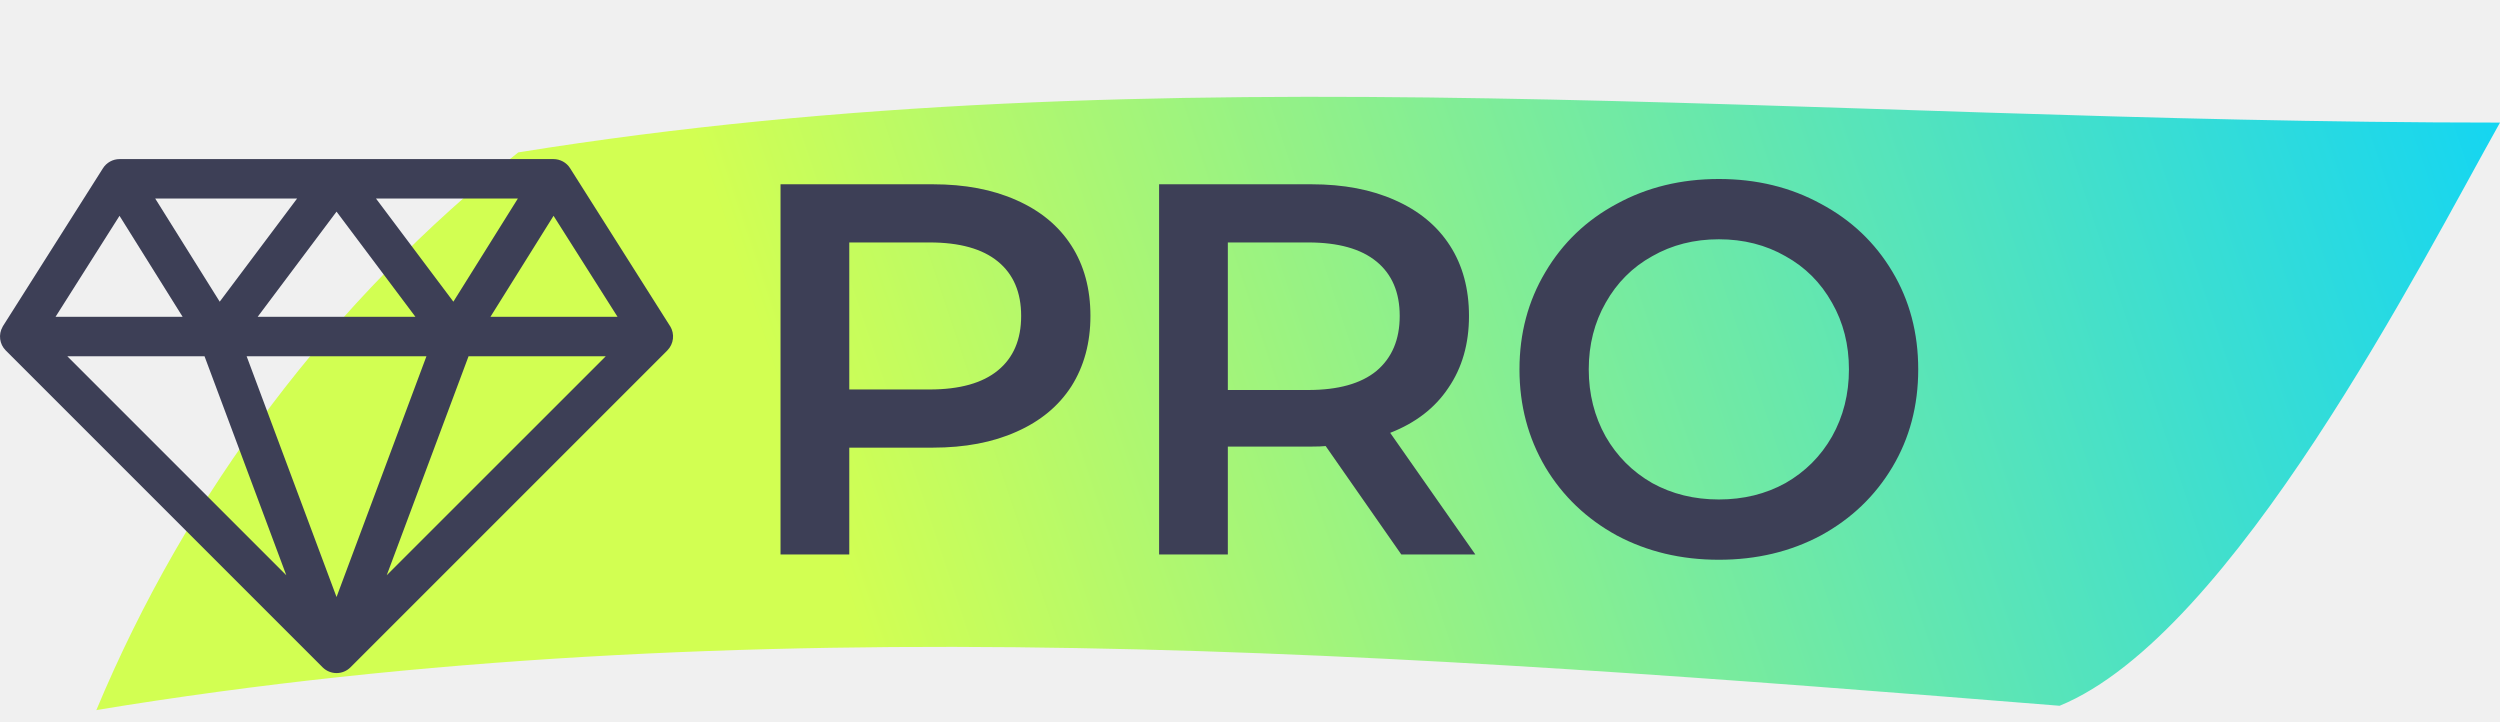
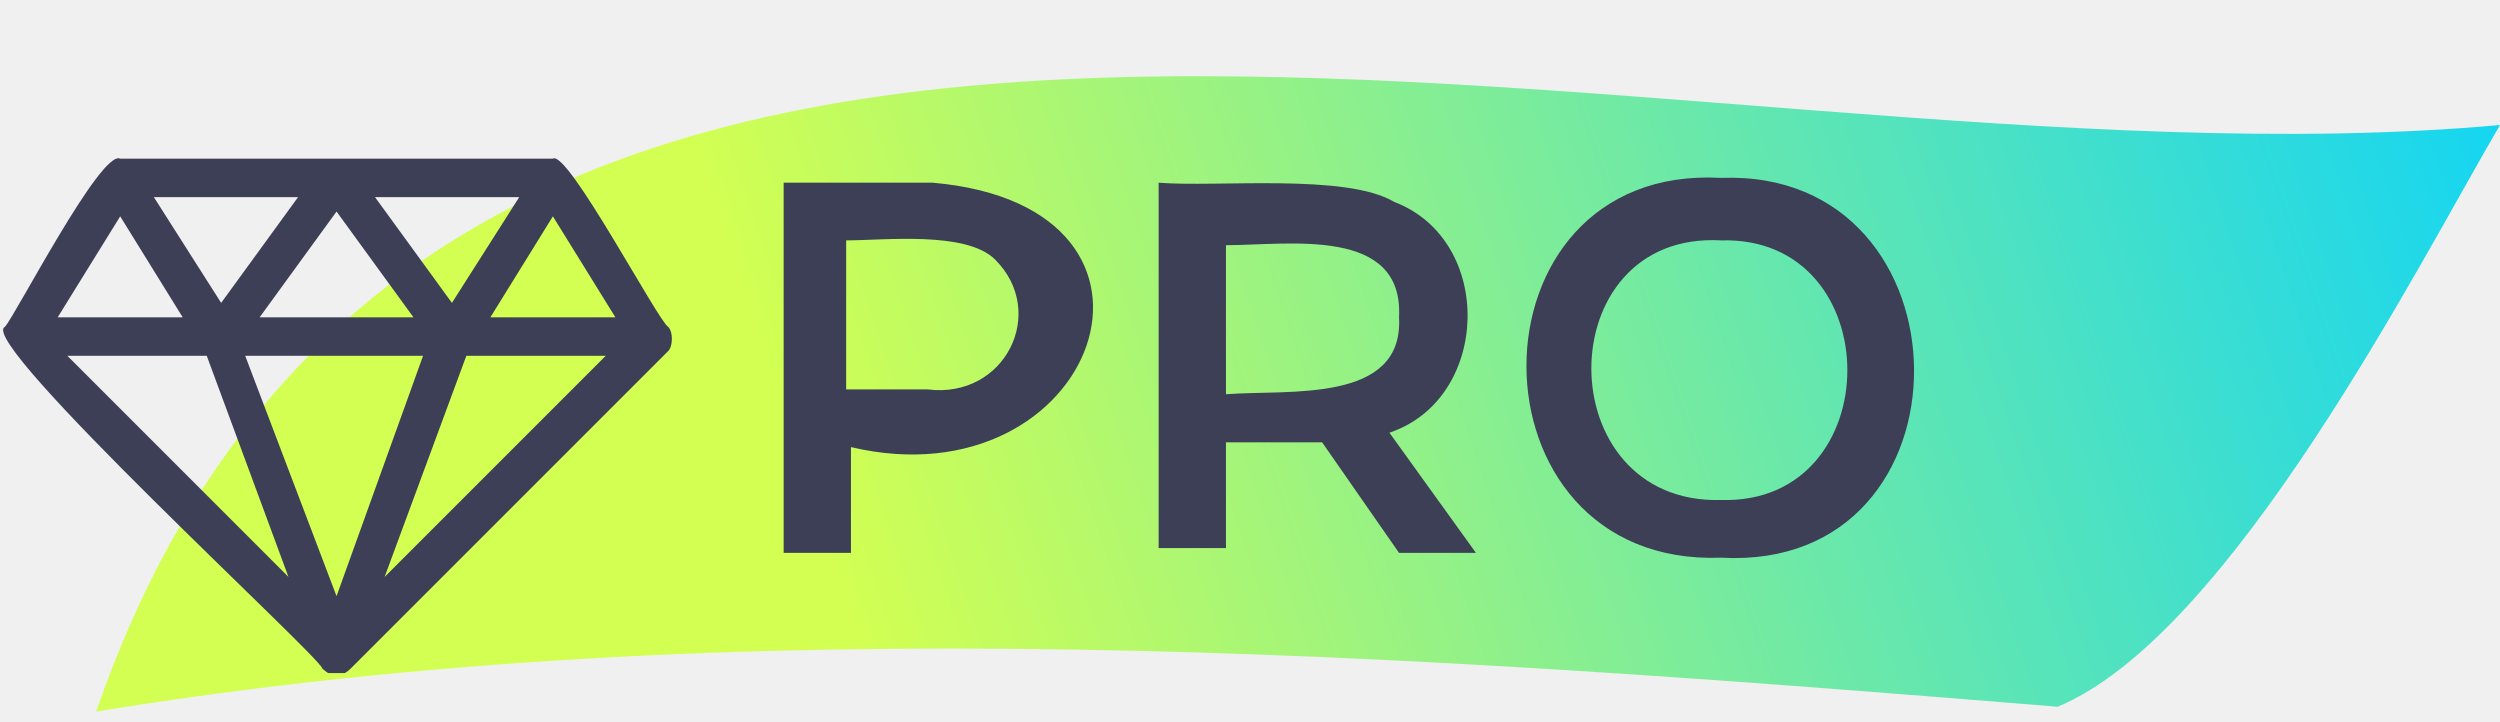
- <svg xmlns="http://www.w3.org/2000/svg" width="52" height="15" viewBox="0 0 52 15" fill="none">
-   <path d="M2 14.77C15.5 12.54 29.26 13.59 42.84 14.68C46.45 13.2 50.37 5.45 52 2.55C37.47 2.55 24.23 1 10.78 3.17C6.918 6.235 3.897 10.229 2 14.78L2 14.77Z" fill="url(#paint0_linear_518_1475)" />
-   <path d="M19.403 3.833C20.071 3.833 20.65 3.943 21.141 4.163C21.64 4.383 22.021 4.698 22.285 5.109C22.549 5.519 22.681 6.007 22.681 6.572C22.681 7.129 22.549 7.617 22.285 8.035C22.021 8.445 21.64 8.761 21.141 8.981C20.65 9.201 20.071 9.311 19.403 9.311H17.665V11.533H16.235V3.833H19.403ZM19.337 8.101C19.961 8.101 20.434 7.969 20.756 7.705C21.079 7.441 21.24 7.063 21.24 6.572C21.24 6.08 21.079 5.703 20.756 5.439C20.434 5.175 19.961 5.043 19.337 5.043H17.665V8.101H19.337ZM29.147 11.533L27.574 9.278C27.508 9.285 27.409 9.289 27.277 9.289H25.539V11.533H24.109V3.833H27.277C27.945 3.833 28.524 3.943 29.015 4.163C29.514 4.383 29.895 4.698 30.159 5.109C30.423 5.519 30.555 6.007 30.555 6.572C30.555 7.151 30.412 7.65 30.126 8.068C29.848 8.486 29.444 8.797 28.916 9.003L30.687 11.533H29.147ZM29.114 6.572C29.114 6.08 28.953 5.703 28.63 5.439C28.308 5.175 27.835 5.043 27.211 5.043H25.539V8.112H27.211C27.835 8.112 28.308 7.98 28.63 7.716C28.953 7.444 29.114 7.063 29.114 6.572ZM35.752 11.643C34.968 11.643 34.26 11.474 33.629 11.137C32.999 10.792 32.504 10.319 32.144 9.718C31.785 9.109 31.605 8.431 31.605 7.683C31.605 6.935 31.785 6.26 32.144 5.659C32.504 5.05 32.999 4.577 33.629 4.24C34.26 3.895 34.968 3.723 35.752 3.723C36.537 3.723 37.245 3.895 37.875 4.24C38.506 4.577 39.001 5.046 39.36 5.648C39.72 6.249 39.899 6.927 39.899 7.683C39.899 8.438 39.72 9.116 39.36 9.718C39.001 10.319 38.506 10.792 37.875 11.137C37.245 11.474 36.537 11.643 35.752 11.643ZM35.752 10.389C36.266 10.389 36.728 10.275 37.138 10.048C37.549 9.813 37.872 9.49 38.106 9.08C38.341 8.662 38.458 8.196 38.458 7.683C38.458 7.169 38.341 6.707 38.106 6.297C37.872 5.879 37.549 5.556 37.138 5.329C36.728 5.094 36.266 4.977 35.752 4.977C35.239 4.977 34.777 5.094 34.366 5.329C33.956 5.556 33.633 5.879 33.398 6.297C33.164 6.707 33.046 7.169 33.046 7.683C33.046 8.196 33.164 8.662 33.398 9.08C33.633 9.49 33.956 9.813 34.366 10.048C34.777 10.275 35.239 10.389 35.752 10.389Z" fill="#3D3F56" />
-   <g clip-path="url(#clip0_518_1475)">
-     <path d="M13.939 6.784C13.938 6.783 13.937 6.782 13.936 6.781L11.858 3.499C11.782 3.378 11.649 3.309 11.512 3.309H11.511H2.489H2.488C2.346 3.309 2.215 3.383 2.142 3.499C2.121 3.533 0.072 6.766 0.061 6.784C0.059 6.788 0.057 6.792 0.055 6.796C-0.038 6.957 -0.01 7.159 0.118 7.288C0.119 7.289 0.119 7.29 0.12 7.29L6.71 13.88C6.711 13.881 6.712 13.882 6.713 13.883C6.872 14.038 7.126 14.04 7.287 13.883C7.288 13.882 7.289 13.881 7.29 13.88L13.88 7.29C13.88 7.29 13.881 7.289 13.881 7.288C14.014 7.154 14.038 6.946 13.939 6.784ZM10.772 4.129L9.43 6.275L7.82 4.129H10.772ZM8.641 6.59H5.359L7 4.402L8.641 6.59ZM6.18 4.129L4.57 6.275L3.228 4.129H6.18ZM2.486 4.489L3.799 6.59H1.155L2.486 4.489ZM1.4 7.41H4.254L5.955 11.965L1.4 7.41ZM7 12.418L5.13 7.41H8.87L7 12.418ZM8.044 11.965L9.746 7.41H12.6L8.044 11.965ZM10.201 6.59L11.514 4.489L12.845 6.59H10.201Z" fill="#3D3F56" />
+ <svg xmlns="http://www.w3.org/2000/svg" xmlns:xlink="http://www.w3.org/1999/xlink" version="1.1" id="Слой_1" x="0px" y="0px" viewBox="0 0 52 15" style="enable-background:new 0 0 52 15;" xml:space="preserve">
+   <style type="text/css">
+ 	.st0{fill:url(#SVGID_1_);}
+ 	.st1{fill:#3D3F56;}
+ 	.st2{clip-path:url(#SVGID_3_);}
+ </style>
+   <linearGradient id="SVGID_1_" gradientUnits="userSpaceOnUse" x1="5.225" y1="-0.564" x2="54.795" y2="16.006" gradientTransform="matrix(1 0 0 -1 0 16)">
+     <stop offset="0.25" style="stop-color:#D2FF52" />
+     <stop offset="0.99" style="stop-color:#05D2FF" />
+   </linearGradient>
+   <path class="st0" d="M2,14.8c13.5-2.2,27.3-1.2,40.8-0.1c3.6-1.5,7.5-9.2,9.2-12.1C34.4,4.2,9.1-5.7,2,14.8L2,14.8z" />
+   <path class="st1" d="M19.4,3.8c5.7,0.5,3.4,6.7-1.7,5.5v2.2h-1.4V3.8H19.4z M19.3,8.1c1.6,0.2,2.5-1.6,1.4-2.7  c-0.6-0.6-2.3-0.4-3.1-0.4v3.1H19.3z M29.1,11.5l-1.6-2.3c-0.2,0-1.8,0-2,0v2.2h-1.4V3.8C25.3,3.9,28,3.6,29,4.2  c2.1,0.8,2,4.1-0.1,4.8l1.8,2.5H29.1z M29.1,6.6c0.1-1.9-2.3-1.5-3.6-1.5v3.1C26.8,8.1,29.2,8.4,29.1,6.6z M35.8,11.6  c-5.4,0.2-5.4-8.2,0-7.9C41.1,3.5,41.2,11.9,35.8,11.6z M35.8,10.4c3.5,0.1,3.5-5.5,0-5.4C32.2,4.8,32.2,10.5,35.8,10.4z" />
+   <g>
+     <defs>
+       <rect id="SVGID_2_" width="14" height="14" />
+     </defs>
+     <clipPath id="SVGID_3_">
+       <use xlink:href="#SVGID_2_" style="overflow:visible;" />
+     </clipPath>
+     <g class="st2">
+       <path class="st1" d="M13.9,6.8c-0.2-0.1-2.1-3.7-2.4-3.5c0,0-9,0-9,0C2.1,3.1,0.3,6.6,0.1,6.8c-0.6,0.3,6.6,6.9,6.6,7.1    c0.2,0.2,0.4,0.2,0.6,0c0,0,6.6-6.6,6.6-6.6C14,7.2,14,6.9,13.9,6.8z M10.8,4.1L9.4,6.3L7.8,4.1H10.8z M8.6,6.6H5.4L7,4.4L8.6,6.6    z M6.2,4.1L4.6,6.3L3.2,4.1H6.2z M2.5,4.5l1.3,2.1H1.2L2.5,4.5z M1.4,7.4h2.9L6,12L1.4,7.4z M7,12.4l-1.9-5h3.7L7,12.4z M8,12    l1.7-4.6h2.9L8,12z M10.2,6.6l1.3-2.1l1.3,2.1H10.2z" />
+     </g>
  </g>
-   <defs>
-     <linearGradient id="paint0_linear_518_1475" x1="5.1" y1="16.19" x2="54.67" y2="-0.38" gradientUnits="userSpaceOnUse">
-       <stop offset="0.25" stop-color="#D2FF52" />
-       <stop offset="0.99" stop-color="#05D2FF" />
-     </linearGradient>
-     <clipPath id="clip0_518_1475">
-       <rect width="14" height="14" fill="white" />
-     </clipPath>
-   </defs>
</svg>
